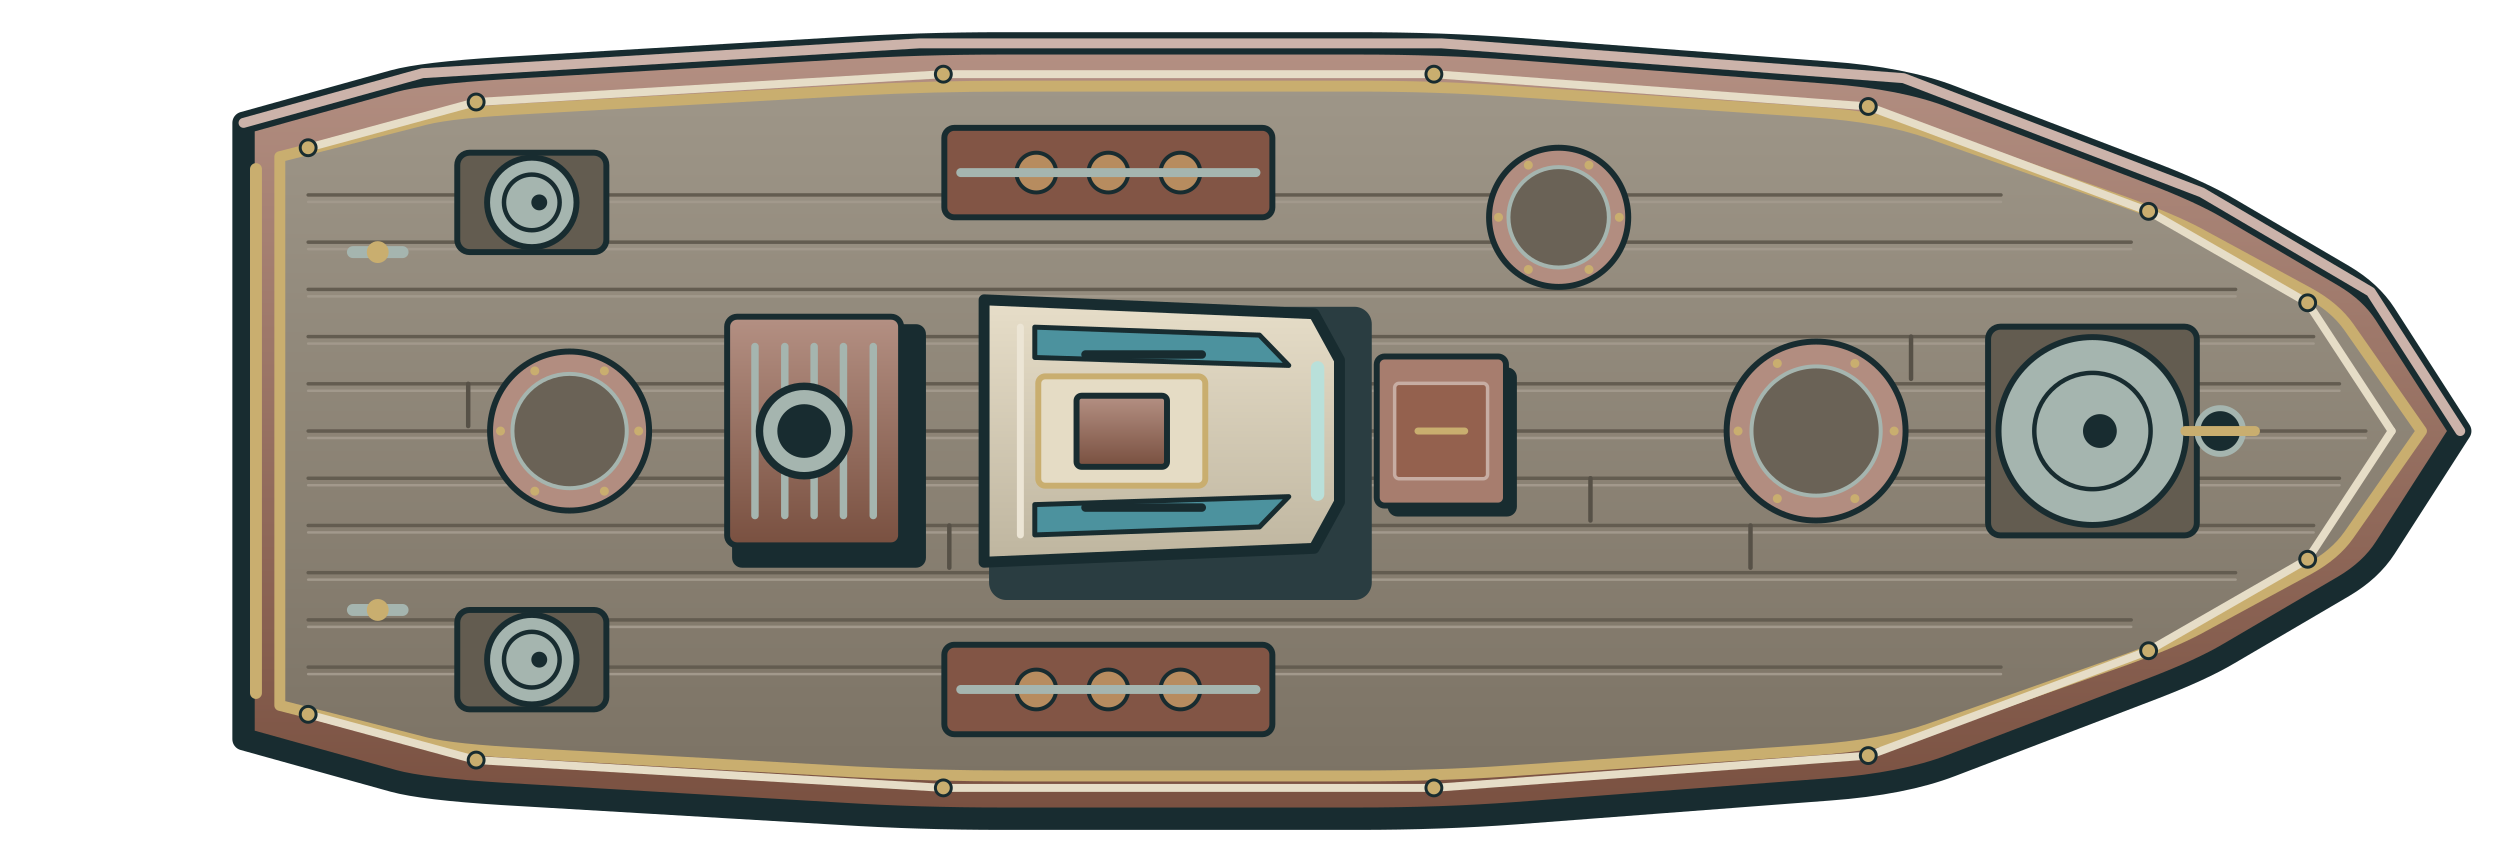
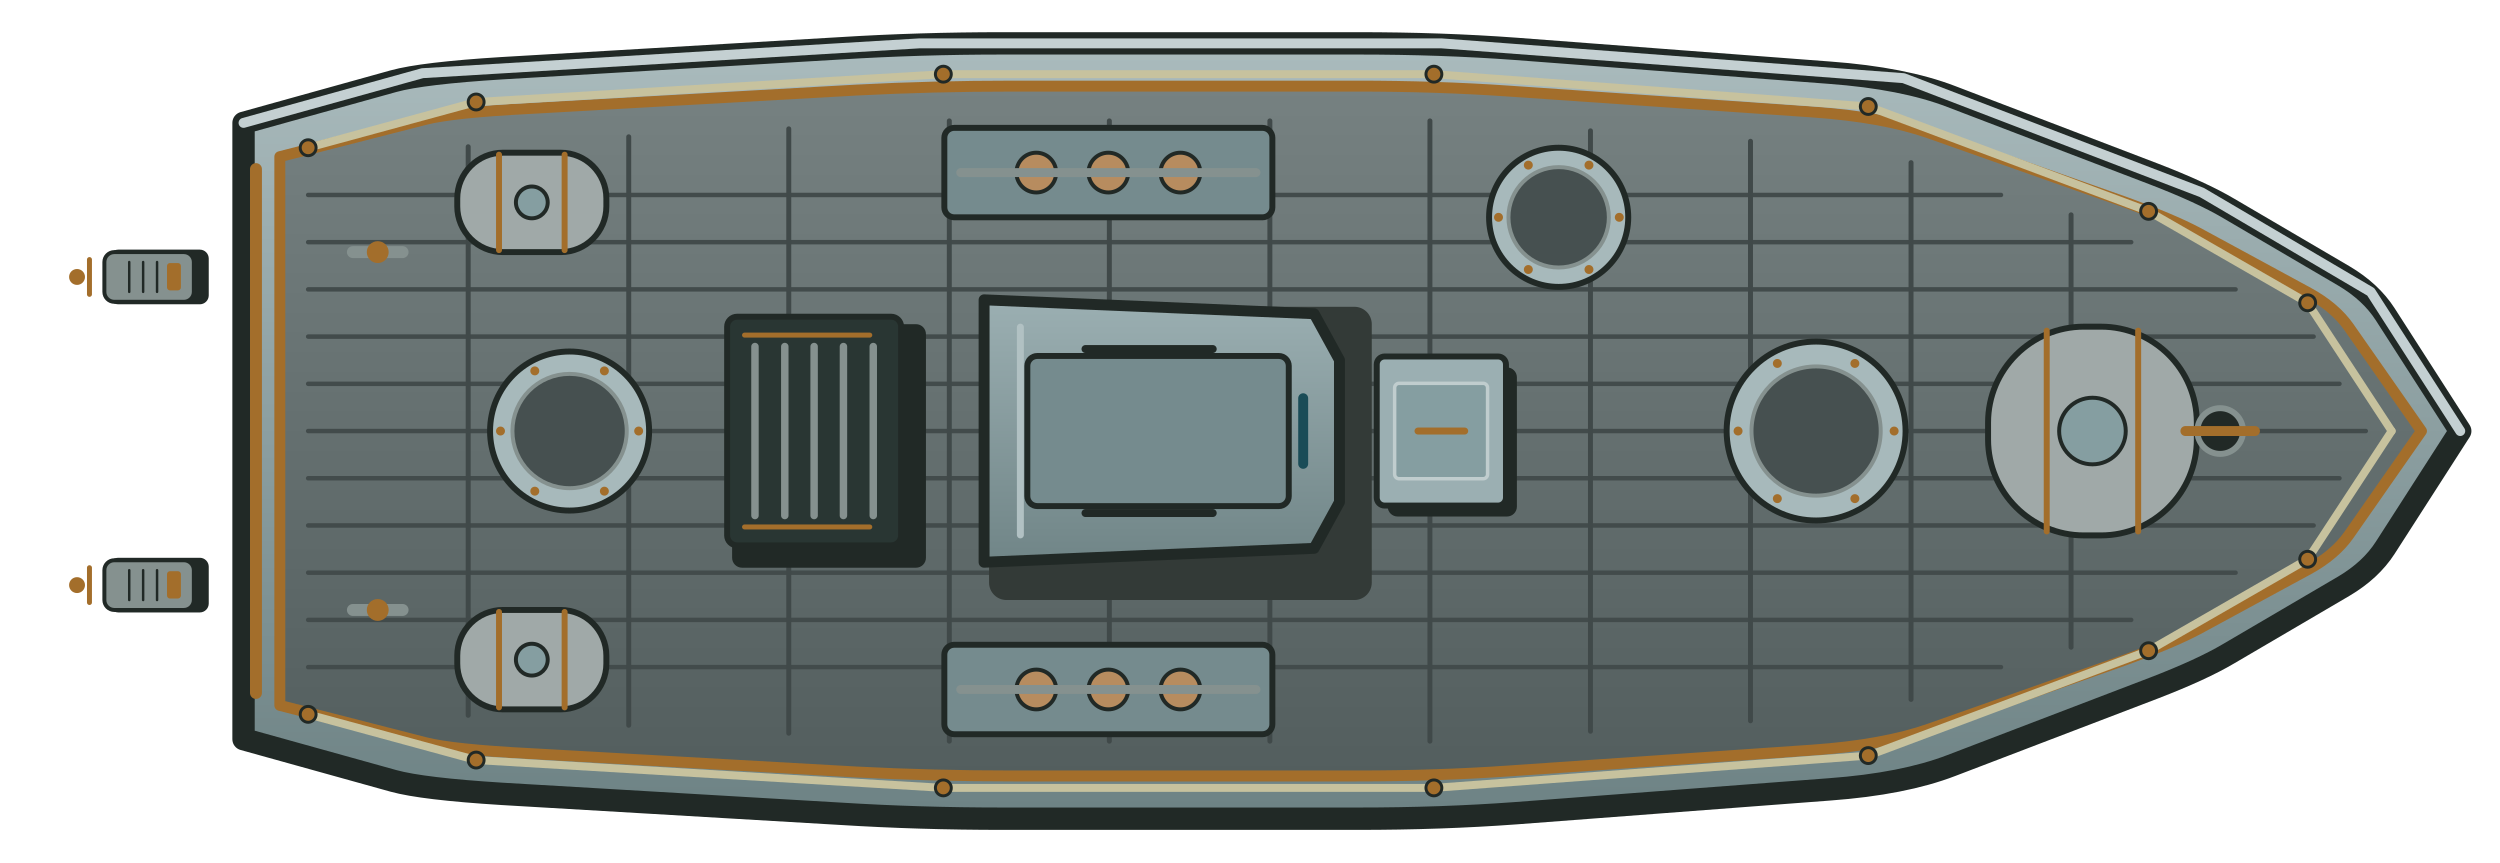
<svg xmlns="http://www.w3.org/2000/svg" width="725" height="250" viewBox="-2.65 -0.865 5.03 1.73">
  <defs>
    <linearGradient id="paint" x1="0" y1="0" x2="0" y2="1" gradientUnits="objectBoundingBox">
-       <stop stop-color="#b49083" />
-       <stop offset="1" stop-color="#795040" />
+       <stop stop-color="#aabbbd" />
+       <stop offset="1" stop-color="#6d8284" />
    </linearGradient>
  </defs>
  <defs>
    <linearGradient id="deck" x1="0" y1="0" x2="0" y2="1" gradientUnits="objectBoundingBox">
-       <stop stop-color="#9e9688" />
-       <stop offset="1" stop-color="#7c7365" />
+       <stop stop-color="#768181" />
+       <stop offset="1" stop-color="#535e5e" />
    </linearGradient>
  </defs>
+   <path d="M-2.16,-0.62 L-1.858,-0.704 Q-1.8,-0.72 -1.64,-0.73 L-0.96,-0.77 Q-0.8,-0.78 -0.632,-0.78 L0.082,-0.78 Q0.25,-0.78 0.399,-0.769 L1.031,-0.721 Q1.18,-0.71 1.276,-0.673 L1.684,-0.517 Q1.78,-0.48 1.834,-0.448 L2.066,-0.312 Q2.12,-0.28 2.149,-0.235 L2.3,0 L2.149,0.235 Q2.12,0.28 2.066,0.312 L1.834,0.448 Q1.78,0.48 1.684,0.517 L1.276,0.673 Q1.18,0.71 1.031,0.721 L0.399,0.769 Q0.25,0.78 0.082,0.78 L-0.632,0.78 Q-0.8,0.78 -0.96,0.77 L-1.64,0.73 Q-1.8,0.72 -1.858,0.704 L-2.16,0.62 Z" fill="url(#paint)" stroke="#212926" stroke-width="0.045" stroke-linejoin="round" stroke-linecap="round" />
+   <path d="M-2.087,-0.552 L-1.794,-0.627 Q-1.739,-0.641 -1.584,-0.649 L-0.927,-0.686 Q-0.773,-0.694 -0.611,-0.694 L0.079,-0.694 Q0.241,-0.694 0.385,-0.684 L0.996,-0.642 Q1.14,-0.632 1.233,-0.599 L1.627,-0.46 Q1.719,-0.427 1.772,-0.399 L1.995,-0.278 Q2.048,-0.249 2.076,-0.209 L2.222,0 L2.076,0.209 Q2.048,0.249 1.995,0.278 L1.772,0.399 Q1.719,0.427 1.627,0.46 L1.233,0.599 Q1.14,0.632 0.996,0.642 L0.385,0.684 Q0.241,0.694 0.079,0.694 L-0.611,0.694 Q-0.773,0.694 -0.927,0.686 L-1.584,0.649 Q-1.739,0.641 -1.794,0.627 L-2.087,0.552 Z" fill="url(#deck)" stroke="#a36e2b" stroke-width="0.022" stroke-linejoin="round" stroke-linecap="round" />
+   <path d="M-2.03,-0.475 L1.376,-0.475" fill="none" stroke="#424b4b" stroke-width="0.009" stroke-linejoin="round" stroke-linecap="round" />
+   <path d="M-2.03,-0.38 L1.638,-0.38" fill="none" stroke="#424b4b" stroke-width="0.009" stroke-linejoin="round" stroke-linecap="round" />
+   <path d="M-2.03,-0.285 L1.848,-0.285" fill="none" stroke="#424b4b" stroke-width="0.009" stroke-linejoin="round" stroke-linecap="round" />
+   <path d="M-2.03,-0.19 L2.005,-0.19" fill="none" stroke="#424b4b" stroke-width="0.009" stroke-linejoin="round" stroke-linecap="round" />
+   <path d="M-2.03,-0.095 L2.057,-0.095" fill="none" stroke="#424b4b" stroke-width="0.009" stroke-linejoin="round" stroke-linecap="round" />
+   <path d="M-2.03,0 L2.11,0" fill="none" stroke="#424b4b" stroke-width="0.009" stroke-linejoin="round" stroke-linecap="round" />
+   <path d="M-2.03,0.095 L2.057,0.095" fill="none" stroke="#424b4b" stroke-width="0.009" stroke-linejoin="round" stroke-linecap="round" />
+   <path d="M-2.03,0.19 L2.005,0.19" fill="none" stroke="#424b4b" stroke-width="0.009" stroke-linejoin="round" stroke-linecap="round" />
+   <path d="M-2.03,0.285 L1.848,0.285" fill="none" stroke="#424b4b" stroke-width="0.009" stroke-linejoin="round" stroke-linecap="round" />
+   <path d="M-2.03,0.38 L1.638,0.38" fill="none" stroke="#424b4b" stroke-width="0.009" stroke-linejoin="round" stroke-linecap="round" />
+   <path d="M-2.03,0.475 L1.376,0.475" fill="none" stroke="#424b4b" stroke-width="0.009" stroke-linejoin="round" stroke-linecap="round" />
+   <path d="M-1.708,-0.572 L-1.708,0.572" fill="none" stroke="#404949" stroke-width="0.01" stroke-linejoin="round" stroke-linecap="round" />
+   <path d="M-1.385,-0.592 L-1.385,0.592" fill="none" stroke="#404949" stroke-width="0.01" stroke-linejoin="round" stroke-linecap="round" />
+   <path d="M-1.063,-0.608 L-1.063,0.608" fill="none" stroke="#404949" stroke-width="0.01" stroke-linejoin="round" stroke-linecap="round" />
+   <path d="M-0.74,-0.624 L-0.74,0.624" fill="none" stroke="#404949" stroke-width="0.01" stroke-linejoin="round" stroke-linecap="round" />
+   <path d="M-0.418,-0.624 L-0.418,0.624" fill="none" stroke="#404949" stroke-width="0.01" stroke-linejoin="round" stroke-linecap="round" />
+   <path d="M-0.095,-0.624 L-0.095,0.624" fill="none" stroke="#404949" stroke-width="0.01" stroke-linejoin="round" stroke-linecap="round" />
+   <path d="M0.227,-0.624 L0.227,0.624" fill="none" stroke="#404949" stroke-width="0.01" stroke-linejoin="round" stroke-linecap="round" />
+   <path d="M0.55,-0.604 L0.55,0.604" fill="none" stroke="#404949" stroke-width="0.01" stroke-linejoin="round" stroke-linecap="round" />
+   <path d="M0.872,-0.583 L0.872,0.583" fill="none" stroke="#404949" stroke-width="0.01" stroke-linejoin="round" stroke-linecap="round" />
+   <path d="M1.195,-0.54 L1.195,0.54" fill="none" stroke="#404949" stroke-width="0.01" stroke-linejoin="round" stroke-linecap="round" />
+   <path d="M1.517,-0.435 L1.517,0.435" fill="none" stroke="#404949" stroke-width="0.01" stroke-linejoin="round" stroke-linecap="round" />
+   <path d="M-2.03,-0.57 L-1.692,-0.662 L-0.752,-0.718 L0.235,-0.718 L1.109,-0.653 L1.673,-0.442 L1.993,-0.258 L2.162,0" fill="none" stroke="#c7c29e" stroke-width="0.016" stroke-linejoin="round" stroke-linecap="round" />
+   <circle cx="-2.03" cy="-0.57" r="0.016" fill="#a36e2b" stroke="#212926" stroke-width="0.006" />
+   <circle cx="-1.692" cy="-0.662" r="0.016" fill="#a36e2b" stroke="#212926" stroke-width="0.006" />
+   <circle cx="-0.752" cy="-0.718" r="0.016" fill="#a36e2b" stroke="#212926" stroke-width="0.006" />
+   <circle cx="0.235" cy="-0.718" r="0.016" fill="#a36e2b" stroke="#212926" stroke-width="0.006" />
+   <circle cx="1.109" cy="-0.653" r="0.016" fill="#a36e2b" stroke="#212926" stroke-width="0.006" />
+   <circle cx="1.673" cy="-0.442" r="0.016" fill="#a36e2b" stroke="#212926" stroke-width="0.006" />
+   <circle cx="1.993" cy="-0.258" r="0.016" fill="#a36e2b" stroke="#212926" stroke-width="0.006" />
+   <path d="M-2.03,0.57 L-1.692,0.662 L-0.752,0.718 L0.235,0.718 L1.109,0.653 L1.673,0.442 L1.993,0.258 L2.162,0" fill="none" stroke="#c7c29e" stroke-width="0.016" stroke-linejoin="round" stroke-linecap="round" />
+   <circle cx="-2.03" cy="0.57" r="0.016" fill="#a36e2b" stroke="#212926" stroke-width="0.006" />
+   <circle cx="-1.692" cy="0.662" r="0.016" fill="#a36e2b" stroke="#212926" stroke-width="0.006" />
+   <circle cx="-0.752" cy="0.718" r="0.016" fill="#a36e2b" stroke="#212926" stroke-width="0.006" />
+   <circle cx="0.235" cy="0.718" r="0.016" fill="#a36e2b" stroke="#212926" stroke-width="0.006" />
+   <circle cx="1.109" cy="0.653" r="0.016" fill="#a36e2b" stroke="#212926" stroke-width="0.006" />
+   <circle cx="1.673" cy="0.442" r="0.016" fill="#a36e2b" stroke="#212926" stroke-width="0.006" />
+   <circle cx="1.993" cy="0.258" r="0.016" fill="#a36e2b" stroke="#212926" stroke-width="0.006" />
+   <path d="M-2.16,-0.62 L-1.8,-0.72 L-0.8,-0.78 L0.25,-0.78 L1.18,-0.71 L1.78,-0.48 L2.12,-0.28 L2.3,0" fill="none" stroke="#c4d0d2" stroke-width="0.02" stroke-linejoin="round" stroke-linecap="round" />
+   <path d="M-2.135,-0.527 L-2.135,0.527" fill="none" stroke="#a36e2b" stroke-width="0.024" stroke-linejoin="round" stroke-linecap="round" />
+   <rect x="-0.75" y="-0.61" width="0.66" height="0.18" rx="0.02" fill="#758b8e" stroke="#212926" stroke-width="0.012" />
+   <circle cx="-0.565" cy="-0.52" r="0.04" fill="#b78c5f" stroke="#212926" stroke-width="0.008" />
+   <circle cx="-0.42" cy="-0.52" r="0.04" fill="#b78c5f" stroke="#212926" stroke-width="0.008" />
+   <circle cx="-0.275" cy="-0.52" r="0.04" fill="#b78c5f" stroke="#212926" stroke-width="0.008" />
+   <path d="M-0.717,-0.52 L-0.123,-0.52" fill="none" stroke="#85918f" stroke-width="0.018" stroke-linejoin="round" stroke-linecap="round" />
+   <rect x="-0.75" y="0.43" width="0.66" height="0.18" rx="0.02" fill="#758b8e" stroke="#212926" stroke-width="0.012" />
+   <circle cx="-0.565" cy="0.52" r="0.04" fill="#b78c5f" stroke="#212926" stroke-width="0.008" />
+   <circle cx="-0.42" cy="0.52" r="0.04" fill="#b78c5f" stroke="#212926" stroke-width="0.008" />
+   <circle cx="-0.275" cy="0.52" r="0.04" fill="#b78c5f" stroke="#212926" stroke-width="0.008" />
+   <path d="M-0.717,0.52 L-0.123,0.52" fill="none" stroke="#85918f" stroke-width="0.018" stroke-linejoin="round" stroke-linecap="round" />
+   <rect x="-1.73" y="-0.56" width="0.3" height="0.2" rx="0.092" fill="#a0a9a8" stroke="#212926" stroke-width="0.012" />
+   <path d="M-1.646,-0.556 L-1.646,-0.364" fill="none" stroke="#a36e2b" stroke-width="0.012" stroke-linejoin="round" stroke-linecap="round" />
+   <path d="M-1.514,-0.556 L-1.514,-0.364" fill="none" stroke="#a36e2b" stroke-width="0.012" stroke-linejoin="round" stroke-linecap="round" />
+   <circle cx="-1.58" cy="-0.46" r="0.032" fill="#859ea1" stroke="#212926" stroke-width="0.008" />
+   <rect x="-1.73" y="0.36" width="0.3" height="0.2" rx="0.092" fill="#a0a9a8" stroke="#212926" stroke-width="0.012" />
+   <path d="M-1.646,0.364 L-1.646,0.556" fill="none" stroke="#a36e2b" stroke-width="0.012" stroke-linejoin="round" stroke-linecap="round" />
+   <path d="M-1.514,0.364 L-1.514,0.556" fill="none" stroke="#a36e2b" stroke-width="0.012" stroke-linejoin="round" stroke-linecap="round" />
+   <circle cx="-1.58" cy="0.46" r="0.032" fill="#859ea1" stroke="#212926" stroke-width="0.008" />
+   <rect x="1.35" y="-0.21" width="0.42" height="0.42" rx="0.193" fill="#a0a9a8" stroke="#212926" stroke-width="0.012" />
+   <path d="M1.468,-0.202 L1.468,0.202" fill="none" stroke="#a36e2b" stroke-width="0.012" stroke-linejoin="round" stroke-linecap="round" />
+   <path d="M1.652,-0.202 L1.652,0.202" fill="none" stroke="#a36e2b" stroke-width="0.012" stroke-linejoin="round" stroke-linecap="round" />
+   <circle cx="1.56" cy="0" r="0.067" fill="#859ea1" stroke="#212926" stroke-width="0.008" />
+   <rect x="0.142" y="-0.128" width="0.26" height="0.3" rx="0.02" fill="#212926" />
+   <rect x="0.12" y="-0.15" width="0.26" height="0.3" rx="0.016" fill="#9bafb2" stroke="#212926" stroke-width="0.012" />
+   <rect x="0.156" y="-0.096" width="0.187" height="0.192" rx="0.009" fill="#859ea1" stroke="#c0cdce" stroke-width="0.007" />
+   <path d="M0.203,0 L0.297,0" fill="none" stroke="#a36e2b" stroke-width="0.014" stroke-linejoin="round" stroke-linecap="round" />
+   <rect x="-1.177" y="-0.215" width="0.39" height="0.49" rx="0.02" fill="#212926" />
+   <rect x="-1.187" y="-0.23" width="0.35" height="0.46" rx="0.02" fill="#293633" stroke="#212926" stroke-width="0.012" />
+   <path d="M-1.131,-0.17 L-1.131,0.17" fill="none" stroke="#85918f" stroke-width="0.015" stroke-linejoin="round" stroke-linecap="round" />
+   <path d="M-1.071,-0.17 L-1.071,0.17" fill="none" stroke="#85918f" stroke-width="0.015" stroke-linejoin="round" stroke-linecap="round" />
+   <path d="M-1.012,-0.17 L-1.012,0.17" fill="none" stroke="#85918f" stroke-width="0.015" stroke-linejoin="round" stroke-linecap="round" />
+   <path d="M-0.953,-0.17 L-0.953,0.17" fill="none" stroke="#85918f" stroke-width="0.015" stroke-linejoin="round" stroke-linecap="round" />
+   <path d="M-0.893,-0.17 L-0.893,0.17" fill="none" stroke="#85918f" stroke-width="0.015" stroke-linejoin="round" stroke-linecap="round" />
+   <path d="M-1.152,-0.193 L-0.9,-0.193" fill="none" stroke="#a36e2b" stroke-width="0.01" stroke-linejoin="round" stroke-linecap="round" />
+   <path d="M-1.152,0.193 L-0.9,0.193" fill="none" stroke="#a36e2b" stroke-width="0.01" stroke-linejoin="round" stroke-linecap="round" />
+   <rect x="-2.43" y="-0.365" width="0.2" height="0.11" rx="0.018" fill="#212926" />
+   <rect x="-2.44" y="-0.36" width="0.18" height="0.1" rx="0.02" fill="#85918f" stroke="#212926" stroke-width="0.008" />
+   <path d="M-2.39,-0.34 L-2.39,-0.28" fill="none" stroke="#212926" stroke-width="0.005" stroke-linejoin="round" stroke-linecap="round" />
+   <path d="M-2.362,-0.34 L-2.362,-0.28" fill="none" stroke="#212926" stroke-width="0.005" stroke-linejoin="round" stroke-linecap="round" />
+   <path d="M-2.334,-0.34 L-2.334,-0.28" fill="none" stroke="#212926" stroke-width="0.005" stroke-linejoin="round" stroke-linecap="round" />
+   <rect x="-2.314" y="-0.338" width="0.028" height="0.055" rx="0.006" fill="#a36e2b" />
+   <path d="M-2.47,-0.345 L-2.47,-0.275" fill="none" stroke="#a36e2b" stroke-width="0.01" stroke-linejoin="round" stroke-linecap="round" />
+   <circle cx="-2.495" cy="-0.31" r="0.016" fill="#a36e2b" />
+   <rect x="-2.43" y="0.255" width="0.2" height="0.11" rx="0.018" fill="#212926" />
+   <rect x="-2.44" y="0.26" width="0.18" height="0.1" rx="0.02" fill="#85918f" stroke="#212926" stroke-width="0.008" />
+   <path d="M-2.39,0.28 L-2.39,0.34" fill="none" stroke="#212926" stroke-width="0.005" stroke-linejoin="round" stroke-linecap="round" />
+   <path d="M-2.362,0.28 L-2.362,0.34" fill="none" stroke="#212926" stroke-width="0.005" stroke-linejoin="round" stroke-linecap="round" />
+   <path d="M-2.334,0.28 L-2.334,0.34" fill="none" stroke="#212926" stroke-width="0.005" stroke-linejoin="round" stroke-linecap="round" />
+   <rect x="-2.314" y="0.282" width="0.028" height="0.055" rx="0.006" fill="#a36e2b" />
+   <path d="M-2.47,0.275 L-2.47,0.345" fill="none" stroke="#a36e2b" stroke-width="0.01" stroke-linejoin="round" stroke-linecap="round" />
+   <circle cx="-2.495" cy="0.31" r="0.016" fill="#a36e2b" />
+   <circle cx="1.004" cy="0" r="0.18" fill="#a7b9bb" stroke="#212926" stroke-width="0.012" />
+   <circle cx="1.004" cy="0" r="0.13" fill="#465050" stroke="#85918f" stroke-width="0.008" />
+   <circle cx="1.161" cy="0" r="0.009" fill="#a36e2b" />
+   <circle cx="1.082" cy="0.136" r="0.009" fill="#a36e2b" />
+   <circle cx="0.926" cy="0.136" r="0.009" fill="#a36e2b" />
+   <circle cx="0.847" cy="0" r="0.009" fill="#a36e2b" />
+   <circle cx="0.926" cy="-0.136" r="0.009" fill="#a36e2b" />
+   <circle cx="1.082" cy="-0.136" r="0.009" fill="#a36e2b" />
+   <circle cx="-1.504" cy="0" r="0.16" fill="#a7b9bb" stroke="#212926" stroke-width="0.012" />
+   <circle cx="-1.504" cy="0" r="0.115" fill="#465050" stroke="#85918f" stroke-width="0.008" />
+   <circle cx="-1.365" cy="0" r="0.009" fill="#a36e2b" />
+   <circle cx="-1.434" cy="0.121" r="0.009" fill="#a36e2b" />
+   <circle cx="-1.574" cy="0.121" r="0.009" fill="#a36e2b" />
+   <circle cx="-1.643" cy="0" r="0.009" fill="#a36e2b" />
+   <circle cx="-1.574" cy="-0.121" r="0.009" fill="#a36e2b" />
+   <circle cx="-1.434" cy="-0.121" r="0.009" fill="#a36e2b" />
+   <circle cx="0.486" cy="-0.43" r="0.14" fill="#a7b9bb" stroke="#212926" stroke-width="0.012" />
+   <circle cx="0.486" cy="-0.43" r="0.101" fill="#465050" stroke="#85918f" stroke-width="0.008" />
+   <circle cx="0.608" cy="-0.43" r="0.009" fill="#a36e2b" />
+   <circle cx="0.547" cy="-0.325" r="0.009" fill="#a36e2b" />
+   <circle cx="0.425" cy="-0.325" r="0.009" fill="#a36e2b" />
+   <circle cx="0.365" cy="-0.43" r="0.009" fill="#a36e2b" />
+   <circle cx="0.425" cy="-0.535" r="0.009" fill="#a36e2b" />
+   <circle cx="0.547" cy="-0.535" r="0.009" fill="#a36e2b" />
+   <rect x="-0.66" y="-0.25" width="0.77" height="0.59" rx="0.035" fill="#333a37" />
  <defs>
    <linearGradient id="roof" x1="0" y1="0" x2="0" y2="1" gradientUnits="objectBoundingBox">
-       <stop stop-color="#e7dec9" />
-       <stop offset="1" stop-color="#beb59f" />
+       <stop stop-color="#9bafb2" />
+       <stop offset="1" stop-color="#708587" />
    </linearGradient>
  </defs>
-   <path d="M-2.16,-0.62 L-1.858,-0.704 Q-1.8,-0.72 -1.64,-0.73 L-0.96,-0.77 Q-0.8,-0.78 -0.632,-0.78 L0.082,-0.78 Q0.25,-0.78 0.399,-0.769 L1.031,-0.721 Q1.18,-0.71 1.276,-0.673 L1.684,-0.517 Q1.78,-0.48 1.834,-0.448 L2.066,-0.312 Q2.12,-0.28 2.149,-0.235 L2.3,0 L2.149,0.235 Q2.12,0.28 2.066,0.312 L1.834,0.448 Q1.78,0.48 1.684,0.517 L1.276,0.673 Q1.18,0.71 1.031,0.721 L0.399,0.769 Q0.25,0.78 0.082,0.78 L-0.632,0.78 Q-0.8,0.78 -0.96,0.77 L-1.64,0.73 Q-1.8,0.72 -1.858,0.704 L-2.16,0.62 Z" fill="url(#paint)" stroke="#182c30" stroke-width="0.045" stroke-linejoin="round" stroke-linecap="round" />
-   <path d="M-2.087,-0.552 L-1.794,-0.627 Q-1.739,-0.641 -1.584,-0.649 L-0.927,-0.686 Q-0.773,-0.694 -0.611,-0.694 L0.079,-0.694 Q0.241,-0.694 0.385,-0.684 L0.996,-0.642 Q1.14,-0.632 1.233,-0.599 L1.627,-0.46 Q1.719,-0.427 1.772,-0.399 L1.995,-0.278 Q2.048,-0.249 2.076,-0.209 L2.222,0 L2.076,0.209 Q2.048,0.249 1.995,0.278 L1.772,0.399 Q1.719,0.427 1.627,0.46 L1.233,0.599 Q1.14,0.632 0.996,0.642 L0.385,0.684 Q0.241,0.694 0.079,0.694 L-0.611,0.694 Q-0.773,0.694 -0.927,0.686 L-1.584,0.649 Q-1.739,0.641 -1.794,0.627 L-2.087,0.552 Z" fill="url(#deck)" stroke="#c9ae6f" stroke-width="0.022" stroke-linejoin="round" stroke-linecap="round" />
-   <path d="M-2.03,-0.475 L1.376,-0.475" fill="none" stroke="#635c50" stroke-width="0.007" stroke-linejoin="round" stroke-linecap="round" />
-   <path d="M-2.03,-0.461 L1.376,-0.461" fill="none" stroke="#a2998c" stroke-width="0.005" stroke-linejoin="round" stroke-linecap="round" />
-   <path d="M-2.03,-0.38 L1.638,-0.38" fill="none" stroke="#635c50" stroke-width="0.007" stroke-linejoin="round" stroke-linecap="round" />
-   <path d="M-2.03,-0.366 L1.638,-0.366" fill="none" stroke="#a2998c" stroke-width="0.005" stroke-linejoin="round" stroke-linecap="round" />
-   <path d="M-2.03,-0.285 L1.848,-0.285" fill="none" stroke="#635c50" stroke-width="0.007" stroke-linejoin="round" stroke-linecap="round" />
-   <path d="M-2.03,-0.271 L1.848,-0.271" fill="none" stroke="#a2998c" stroke-width="0.005" stroke-linejoin="round" stroke-linecap="round" />
-   <path d="M-2.03,-0.19 L2.005,-0.19" fill="none" stroke="#635c50" stroke-width="0.007" stroke-linejoin="round" stroke-linecap="round" />
-   <path d="M-2.03,-0.176 L2.005,-0.176" fill="none" stroke="#a2998c" stroke-width="0.005" stroke-linejoin="round" stroke-linecap="round" />
-   <path d="M-2.03,-0.095 L2.057,-0.095" fill="none" stroke="#635c50" stroke-width="0.007" stroke-linejoin="round" stroke-linecap="round" />
-   <path d="M-2.03,-0.081 L2.057,-0.081" fill="none" stroke="#a2998c" stroke-width="0.005" stroke-linejoin="round" stroke-linecap="round" />
-   <path d="M-2.03,0 L2.11,0" fill="none" stroke="#635c50" stroke-width="0.007" stroke-linejoin="round" stroke-linecap="round" />
-   <path d="M-2.03,0.014 L2.11,0.014" fill="none" stroke="#a2998c" stroke-width="0.005" stroke-linejoin="round" stroke-linecap="round" />
-   <path d="M-2.03,0.095 L2.057,0.095" fill="none" stroke="#635c50" stroke-width="0.007" stroke-linejoin="round" stroke-linecap="round" />
-   <path d="M-2.03,0.109 L2.057,0.109" fill="none" stroke="#a2998c" stroke-width="0.005" stroke-linejoin="round" stroke-linecap="round" />
-   <path d="M-2.03,0.19 L2.005,0.19" fill="none" stroke="#635c50" stroke-width="0.007" stroke-linejoin="round" stroke-linecap="round" />
-   <path d="M-2.03,0.204 L2.005,0.204" fill="none" stroke="#a2998c" stroke-width="0.005" stroke-linejoin="round" stroke-linecap="round" />
-   <path d="M-2.03,0.285 L1.848,0.285" fill="none" stroke="#635c50" stroke-width="0.007" stroke-linejoin="round" stroke-linecap="round" />
-   <path d="M-2.03,0.299 L1.848,0.299" fill="none" stroke="#a2998c" stroke-width="0.005" stroke-linejoin="round" stroke-linecap="round" />
-   <path d="M-2.03,0.38 L1.638,0.38" fill="none" stroke="#635c50" stroke-width="0.007" stroke-linejoin="round" stroke-linecap="round" />
-   <path d="M-2.03,0.394 L1.638,0.394" fill="none" stroke="#a2998c" stroke-width="0.005" stroke-linejoin="round" stroke-linecap="round" />
-   <path d="M-2.03,0.475 L1.376,0.475" fill="none" stroke="#635c50" stroke-width="0.007" stroke-linejoin="round" stroke-linecap="round" />
-   <path d="M-2.03,0.489 L1.376,0.489" fill="none" stroke="#a2998c" stroke-width="0.005" stroke-linejoin="round" stroke-linecap="round" />
-   <path d="M-1.708,-0.095 L-1.708,-0.01" fill="none" stroke="#575147" stroke-width="0.009" stroke-linejoin="round" stroke-linecap="round" />
-   <path d="M-1.385,0 L-1.385,0.085" fill="none" stroke="#575147" stroke-width="0.009" stroke-linejoin="round" stroke-linecap="round" />
-   <path d="M-1.063,0.095 L-1.063,0.18" fill="none" stroke="#575147" stroke-width="0.009" stroke-linejoin="round" stroke-linecap="round" />
-   <path d="M-0.74,0.19 L-0.74,0.275" fill="none" stroke="#575147" stroke-width="0.009" stroke-linejoin="round" stroke-linecap="round" />
-   <path d="M-0.418,-0.19 L-0.418,-0.105" fill="none" stroke="#575147" stroke-width="0.009" stroke-linejoin="round" stroke-linecap="round" />
-   <path d="M-0.095,-0.095 L-0.095,-0.01" fill="none" stroke="#575147" stroke-width="0.009" stroke-linejoin="round" stroke-linecap="round" />
-   <path d="M0.227,0 L0.227,0.085" fill="none" stroke="#575147" stroke-width="0.009" stroke-linejoin="round" stroke-linecap="round" />
-   <path d="M0.55,0.095 L0.55,0.18" fill="none" stroke="#575147" stroke-width="0.009" stroke-linejoin="round" stroke-linecap="round" />
-   <path d="M0.872,0.19 L0.872,0.275" fill="none" stroke="#575147" stroke-width="0.009" stroke-linejoin="round" stroke-linecap="round" />
-   <path d="M1.195,-0.19 L1.195,-0.105" fill="none" stroke="#575147" stroke-width="0.009" stroke-linejoin="round" stroke-linecap="round" />
-   <path d="M1.517,-0.095 L1.517,-0.01" fill="none" stroke="#575147" stroke-width="0.009" stroke-linejoin="round" stroke-linecap="round" />
-   <path d="M-2.03,-0.57 L-1.692,-0.662 L-0.752,-0.718 L0.235,-0.718 L1.109,-0.653 L1.673,-0.442 L1.993,-0.258 L2.162,0" fill="none" stroke="#e6ddc7" stroke-width="0.016" stroke-linejoin="round" stroke-linecap="round" />
-   <circle cx="-2.03" cy="-0.57" r="0.016" fill="#c9ae6f" stroke="#182c30" stroke-width="0.006" />
-   <circle cx="-1.692" cy="-0.662" r="0.016" fill="#c9ae6f" stroke="#182c30" stroke-width="0.006" />
-   <circle cx="-0.752" cy="-0.718" r="0.016" fill="#c9ae6f" stroke="#182c30" stroke-width="0.006" />
-   <circle cx="0.235" cy="-0.718" r="0.016" fill="#c9ae6f" stroke="#182c30" stroke-width="0.006" />
-   <circle cx="1.109" cy="-0.653" r="0.016" fill="#c9ae6f" stroke="#182c30" stroke-width="0.006" />
-   <circle cx="1.673" cy="-0.442" r="0.016" fill="#c9ae6f" stroke="#182c30" stroke-width="0.006" />
-   <circle cx="1.993" cy="-0.258" r="0.016" fill="#c9ae6f" stroke="#182c30" stroke-width="0.006" />
-   <path d="M-2.03,0.57 L-1.692,0.662 L-0.752,0.718 L0.235,0.718 L1.109,0.653 L1.673,0.442 L1.993,0.258 L2.162,0" fill="none" stroke="#e6ddc7" stroke-width="0.016" stroke-linejoin="round" stroke-linecap="round" />
-   <circle cx="-2.03" cy="0.57" r="0.016" fill="#c9ae6f" stroke="#182c30" stroke-width="0.006" />
-   <circle cx="-1.692" cy="0.662" r="0.016" fill="#c9ae6f" stroke="#182c30" stroke-width="0.006" />
-   <circle cx="-0.752" cy="0.718" r="0.016" fill="#c9ae6f" stroke="#182c30" stroke-width="0.006" />
-   <circle cx="0.235" cy="0.718" r="0.016" fill="#c9ae6f" stroke="#182c30" stroke-width="0.006" />
-   <circle cx="1.109" cy="0.653" r="0.016" fill="#c9ae6f" stroke="#182c30" stroke-width="0.006" />
-   <circle cx="1.673" cy="0.442" r="0.016" fill="#c9ae6f" stroke="#182c30" stroke-width="0.006" />
-   <circle cx="1.993" cy="0.258" r="0.016" fill="#c9ae6f" stroke="#182c30" stroke-width="0.006" />
-   <path d="M-2.16,-0.62 L-1.8,-0.72 L-0.8,-0.78 L0.25,-0.78 L1.18,-0.71 L1.78,-0.48 L2.12,-0.28 L2.3,0" fill="none" stroke="#ccb3aa" stroke-width="0.02" stroke-linejoin="round" stroke-linecap="round" />
-   <path d="M-2.135,-0.527 L-2.135,0.527" fill="none" stroke="#c9ae6f" stroke-width="0.024" stroke-linejoin="round" stroke-linecap="round" />
-   <rect x="-0.75" y="-0.61" width="0.66" height="0.18" rx="0.02" fill="#825545" stroke="#182c30" stroke-width="0.012" />
-   <circle cx="-0.565" cy="-0.52" r="0.04" fill="#b78c5f" stroke="#182c30" stroke-width="0.008" />
-   <circle cx="-0.42" cy="-0.52" r="0.04" fill="#b78c5f" stroke="#182c30" stroke-width="0.008" />
-   <circle cx="-0.275" cy="-0.52" r="0.04" fill="#b78c5f" stroke="#182c30" stroke-width="0.008" />
-   <path d="M-0.717,-0.52 L-0.123,-0.52" fill="none" stroke="#a5b5af" stroke-width="0.018" stroke-linejoin="round" stroke-linecap="round" />
-   <rect x="-0.75" y="0.43" width="0.66" height="0.18" rx="0.02" fill="#825545" stroke="#182c30" stroke-width="0.012" />
-   <circle cx="-0.565" cy="0.52" r="0.04" fill="#b78c5f" stroke="#182c30" stroke-width="0.008" />
-   <circle cx="-0.42" cy="0.52" r="0.04" fill="#b78c5f" stroke="#182c30" stroke-width="0.008" />
-   <circle cx="-0.275" cy="0.52" r="0.04" fill="#b78c5f" stroke="#182c30" stroke-width="0.008" />
-   <path d="M-0.717,0.52 L-0.123,0.52" fill="none" stroke="#a5b5af" stroke-width="0.018" stroke-linejoin="round" stroke-linecap="round" />
-   <rect x="-1.73" y="-0.56" width="0.3" height="0.2" rx="0.025" fill="#635c50" stroke="#182c30" stroke-width="0.012" />
-   <circle cx="-1.58" cy="-0.46" r="0.09" fill="#a5b5af" stroke="#182c30" stroke-width="0.012" />
-   <circle cx="-1.58" cy="-0.46" r="0.056" fill="none" stroke="#182c30" stroke-width="0.009" />
-   <circle cx="-1.565" cy="-0.46" r="0.016" fill="#182c30" />
-   <rect x="-1.73" y="0.36" width="0.3" height="0.2" rx="0.025" fill="#635c50" stroke="#182c30" stroke-width="0.012" />
-   <circle cx="-1.58" cy="0.46" r="0.09" fill="#a5b5af" stroke="#182c30" stroke-width="0.012" />
-   <circle cx="-1.58" cy="0.46" r="0.056" fill="none" stroke="#182c30" stroke-width="0.009" />
-   <circle cx="-1.565" cy="0.46" r="0.016" fill="#182c30" />
-   <rect x="1.35" y="-0.21" width="0.42" height="0.42" rx="0.025" fill="#635c50" stroke="#182c30" stroke-width="0.012" />
-   <circle cx="1.56" cy="0" r="0.189" fill="#a5b5af" stroke="#182c30" stroke-width="0.012" />
-   <circle cx="1.56" cy="0" r="0.117" fill="none" stroke="#182c30" stroke-width="0.009" />
-   <circle cx="1.575" cy="0" r="0.034" fill="#182c30" />
-   <rect x="0.142" y="-0.128" width="0.26" height="0.3" rx="0.02" fill="#182c30" />
-   <rect x="0.12" y="-0.15" width="0.26" height="0.3" rx="0.016" fill="#a77d6e" stroke="#182c30" stroke-width="0.012" />
-   <rect x="0.156" y="-0.096" width="0.187" height="0.192" rx="0.009" fill="#94614e" stroke="#c7ada3" stroke-width="0.007" />
-   <path d="M0.203,0 L0.297,0" fill="none" stroke="#c9ae6f" stroke-width="0.014" stroke-linejoin="round" stroke-linecap="round" />
-   <rect x="-1.177" y="-0.215" width="0.39" height="0.49" rx="0.02" fill="#182c30" />
-   <rect x="-1.187" y="-0.23" width="0.35" height="0.46" rx="0.02" fill="url(#paint)" stroke="#182c30" stroke-width="0.012" />
-   <path d="M-1.131,-0.17 L-1.131,0.17" fill="none" stroke="#a5b5af" stroke-width="0.015" stroke-linejoin="round" stroke-linecap="round" />
-   <path d="M-1.071,-0.17 L-1.071,0.17" fill="none" stroke="#a5b5af" stroke-width="0.015" stroke-linejoin="round" stroke-linecap="round" />
-   <path d="M-1.012,-0.17 L-1.012,0.17" fill="none" stroke="#a5b5af" stroke-width="0.015" stroke-linejoin="round" stroke-linecap="round" />
-   <path d="M-0.953,-0.17 L-0.953,0.17" fill="none" stroke="#a5b5af" stroke-width="0.015" stroke-linejoin="round" stroke-linecap="round" />
-   <path d="M-0.893,-0.17 L-0.893,0.17" fill="none" stroke="#a5b5af" stroke-width="0.015" stroke-linejoin="round" stroke-linecap="round" />
-   <circle cx="-1.032" cy="0" r="0.09" fill="#a5b5af" stroke="#182c30" stroke-width="0.015" />
-   <circle cx="-1.032" cy="0" r="0.054" fill="#182c30" />
-   <circle cx="1.004" cy="0" r="0.18" fill="#b28d80" stroke="#182c30" stroke-width="0.012" />
-   <circle cx="1.004" cy="0" r="0.13" fill="#6a6256" stroke="#a5b5af" stroke-width="0.008" />
-   <circle cx="1.161" cy="0" r="0.009" fill="#c9ae6f" />
-   <circle cx="1.082" cy="0.136" r="0.009" fill="#c9ae6f" />
-   <circle cx="0.926" cy="0.136" r="0.009" fill="#c9ae6f" />
-   <circle cx="0.847" cy="0" r="0.009" fill="#c9ae6f" />
-   <circle cx="0.926" cy="-0.136" r="0.009" fill="#c9ae6f" />
-   <circle cx="1.082" cy="-0.136" r="0.009" fill="#c9ae6f" />
-   <circle cx="-1.504" cy="0" r="0.16" fill="#b28d80" stroke="#182c30" stroke-width="0.012" />
-   <circle cx="-1.504" cy="0" r="0.115" fill="#6a6256" stroke="#a5b5af" stroke-width="0.008" />
-   <circle cx="-1.365" cy="0" r="0.009" fill="#c9ae6f" />
-   <circle cx="-1.434" cy="0.121" r="0.009" fill="#c9ae6f" />
-   <circle cx="-1.574" cy="0.121" r="0.009" fill="#c9ae6f" />
-   <circle cx="-1.643" cy="0" r="0.009" fill="#c9ae6f" />
-   <circle cx="-1.574" cy="-0.121" r="0.009" fill="#c9ae6f" />
-   <circle cx="-1.434" cy="-0.121" r="0.009" fill="#c9ae6f" />
-   <circle cx="0.486" cy="-0.43" r="0.14" fill="#b28d80" stroke="#182c30" stroke-width="0.012" />
-   <circle cx="0.486" cy="-0.43" r="0.101" fill="#6a6256" stroke="#a5b5af" stroke-width="0.008" />
-   <circle cx="0.608" cy="-0.43" r="0.009" fill="#c9ae6f" />
-   <circle cx="0.547" cy="-0.325" r="0.009" fill="#c9ae6f" />
-   <circle cx="0.425" cy="-0.325" r="0.009" fill="#c9ae6f" />
-   <circle cx="0.365" cy="-0.43" r="0.009" fill="#c9ae6f" />
-   <circle cx="0.425" cy="-0.535" r="0.009" fill="#c9ae6f" />
-   <circle cx="0.547" cy="-0.535" r="0.009" fill="#c9ae6f" />
-   <rect x="-0.66" y="-0.25" width="0.77" height="0.59" rx="0.035" fill="#2a3d41" />
-   <path d="M-0.67,-0.264 L-0.006,-0.236 L0.045,-0.143 L0.045,0.143 L-0.006,0.236 L-0.67,0.264 Z" fill="url(#roof)" stroke="#182c30" stroke-width="0.022" stroke-linejoin="round" stroke-linecap="round" />
-   <path d="M-0.568,-0.209 L-0.116,-0.193 L-0.057,-0.132 L-0.568,-0.148 Z" fill="#4c929e" stroke="#182c30" stroke-width="0.01" stroke-linejoin="round" stroke-linecap="round" />
-   <path d="M-0.568,0.209 L-0.116,0.193 L-0.057,0.132 L-0.568,0.148 Z" fill="#4c929e" stroke="#182c30" stroke-width="0.01" stroke-linejoin="round" stroke-linecap="round" />
-   <path d="M0.001,-0.127 L0.001,0.127" fill="none" stroke="#b9e0da" stroke-width="0.027" stroke-linejoin="round" stroke-linecap="round" />
-   <rect x="-0.561" y="-0.11" width="0.336" height="0.22" rx="0.014" fill="#e5dcc5" stroke="#c9ae6f" stroke-width="0.012" />
-   <rect x="-0.484" y="-0.071" width="0.182" height="0.143" rx="0.01" fill="url(#paint)" stroke="#182c30" stroke-width="0.012" />
-   <path d="M-0.466,-0.154 L-0.232,-0.154" fill="none" stroke="#182c30" stroke-width="0.017" stroke-linejoin="round" stroke-linecap="round" />
-   <path d="M-0.466,0.154 L-0.232,0.154" fill="none" stroke="#182c30" stroke-width="0.017" stroke-linejoin="round" stroke-linecap="round" />
-   <path d="M-0.597,-0.209 L-0.597,0.209" fill="none" stroke="#ece5d5" stroke-width="0.014" stroke-linejoin="round" stroke-linecap="round" />
-   <path d="M-1.94,-0.36 L-1.84,-0.36" fill="none" stroke="#a5b5af" stroke-width="0.024" stroke-linejoin="round" stroke-linecap="round" />
-   <circle cx="-1.89" cy="-0.36" r="0.022" fill="#c9ae6f" />
-   <path d="M-1.94,0.36 L-1.84,0.36" fill="none" stroke="#a5b5af" stroke-width="0.024" stroke-linejoin="round" stroke-linecap="round" />
-   <circle cx="-1.89" cy="0.36" r="0.022" fill="#c9ae6f" />
-   <circle cx="1.817" cy="0" r="0.046" fill="#182c30" stroke="#a5b5af" stroke-width="0.012" />
-   <path d="M1.747,0 L1.887,0" fill="none" stroke="#c9ae6f" stroke-width="0.02" stroke-linejoin="round" stroke-linecap="round" />
+   <path d="M-0.67,-0.264 L-0.006,-0.236 L0.045,-0.143 L0.045,0.143 L-0.006,0.236 L-0.67,0.264 Z" fill="url(#roof)" stroke="#212926" stroke-width="0.022" stroke-linejoin="round" stroke-linecap="round" />
+   <rect x="-0.583" y="-0.151" width="0.526" height="0.302" rx="0.02" fill="#758b8e" stroke="#212926" stroke-width="0.012" />
+   <path d="M-0.028,-0.066 L-0.028,0.066" fill="none" stroke="#1a4c57" stroke-width="0.02" stroke-linejoin="round" stroke-linecap="round" />
+   <path d="M-0.466,-0.165 L-0.21,-0.165" fill="none" stroke="#212926" stroke-width="0.016" stroke-linejoin="round" stroke-linecap="round" />
+   <path d="M-0.466,0.165 L-0.21,0.165" fill="none" stroke="#212926" stroke-width="0.016" stroke-linejoin="round" stroke-linecap="round" />
+   <path d="M-0.597,-0.209 L-0.597,0.209" fill="none" stroke="#b1c1c3" stroke-width="0.014" stroke-linejoin="round" stroke-linecap="round" />
+   <path d="M-1.94,-0.36 L-1.84,-0.36" fill="none" stroke="#85918f" stroke-width="0.024" stroke-linejoin="round" stroke-linecap="round" />
+   <circle cx="-1.89" cy="-0.36" r="0.022" fill="#a36e2b" />
+   <path d="M-1.94,0.36 L-1.84,0.36" fill="none" stroke="#85918f" stroke-width="0.024" stroke-linejoin="round" stroke-linecap="round" />
+   <circle cx="-1.89" cy="0.36" r="0.022" fill="#a36e2b" />
+   <circle cx="1.817" cy="0" r="0.046" fill="#212926" stroke="#85918f" stroke-width="0.012" />
+   <path d="M1.747,0 L1.887,0" fill="none" stroke="#a36e2b" stroke-width="0.02" stroke-linejoin="round" stroke-linecap="round" />
</svg>
